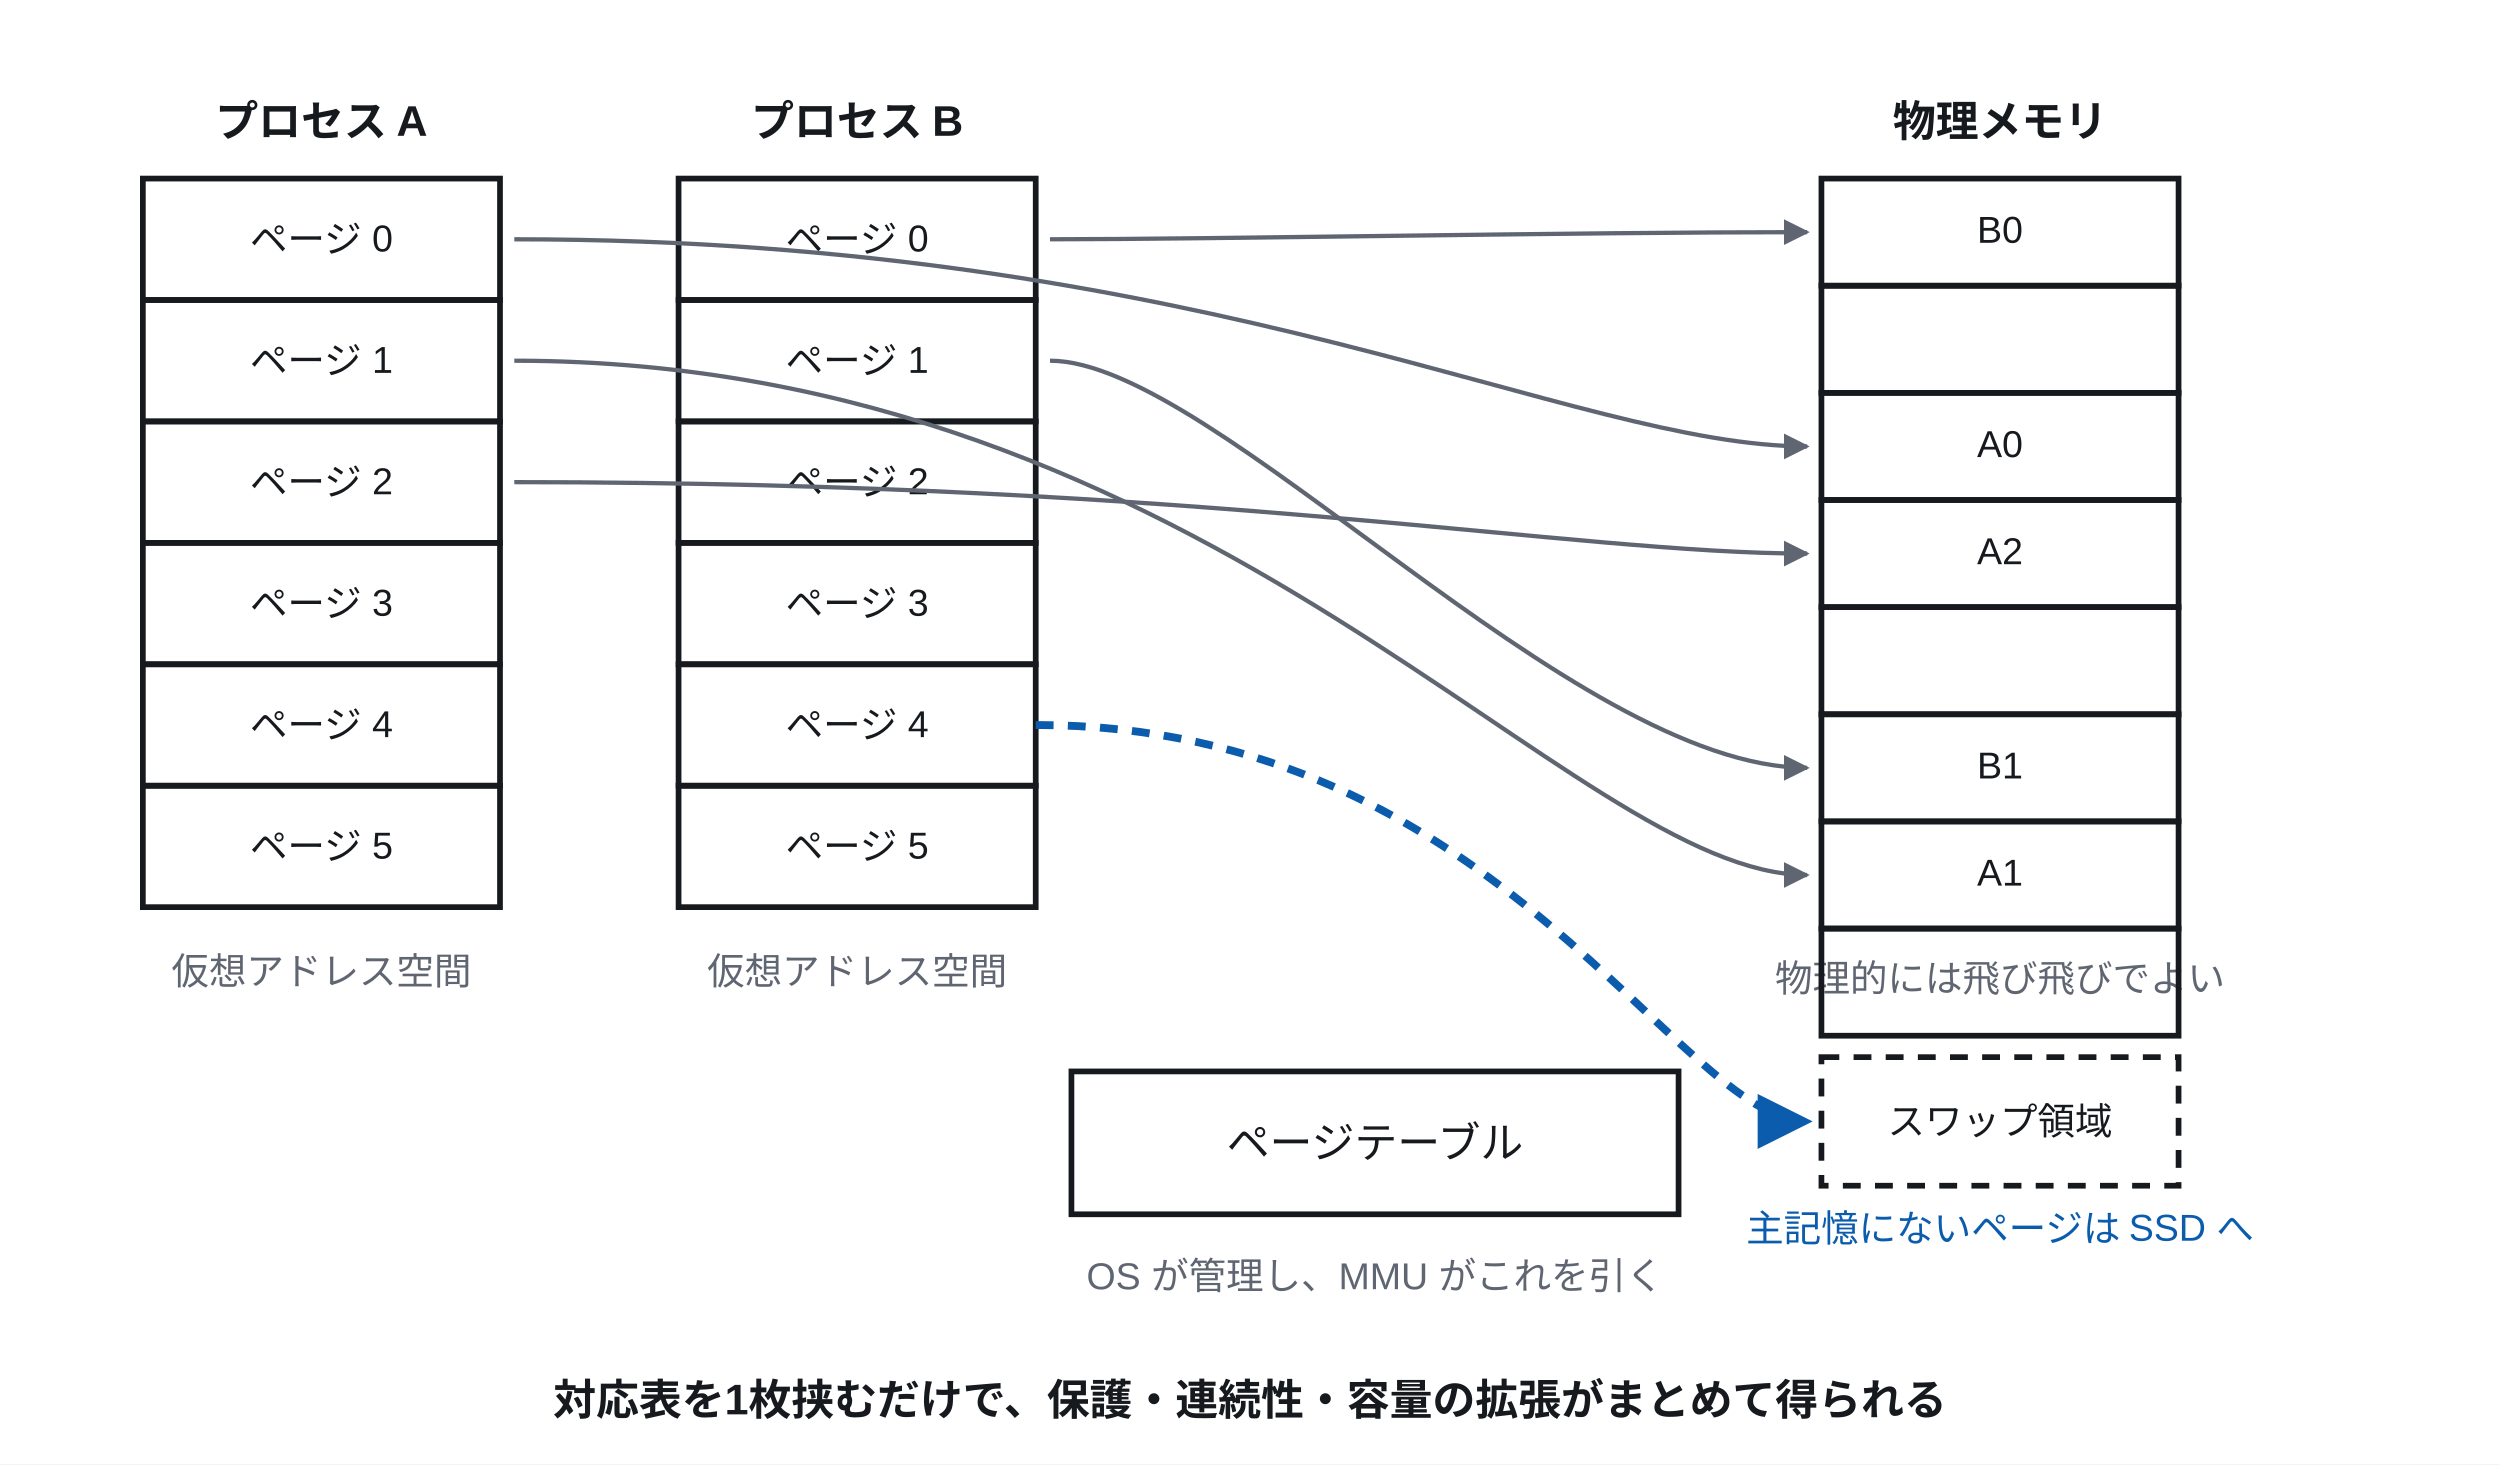
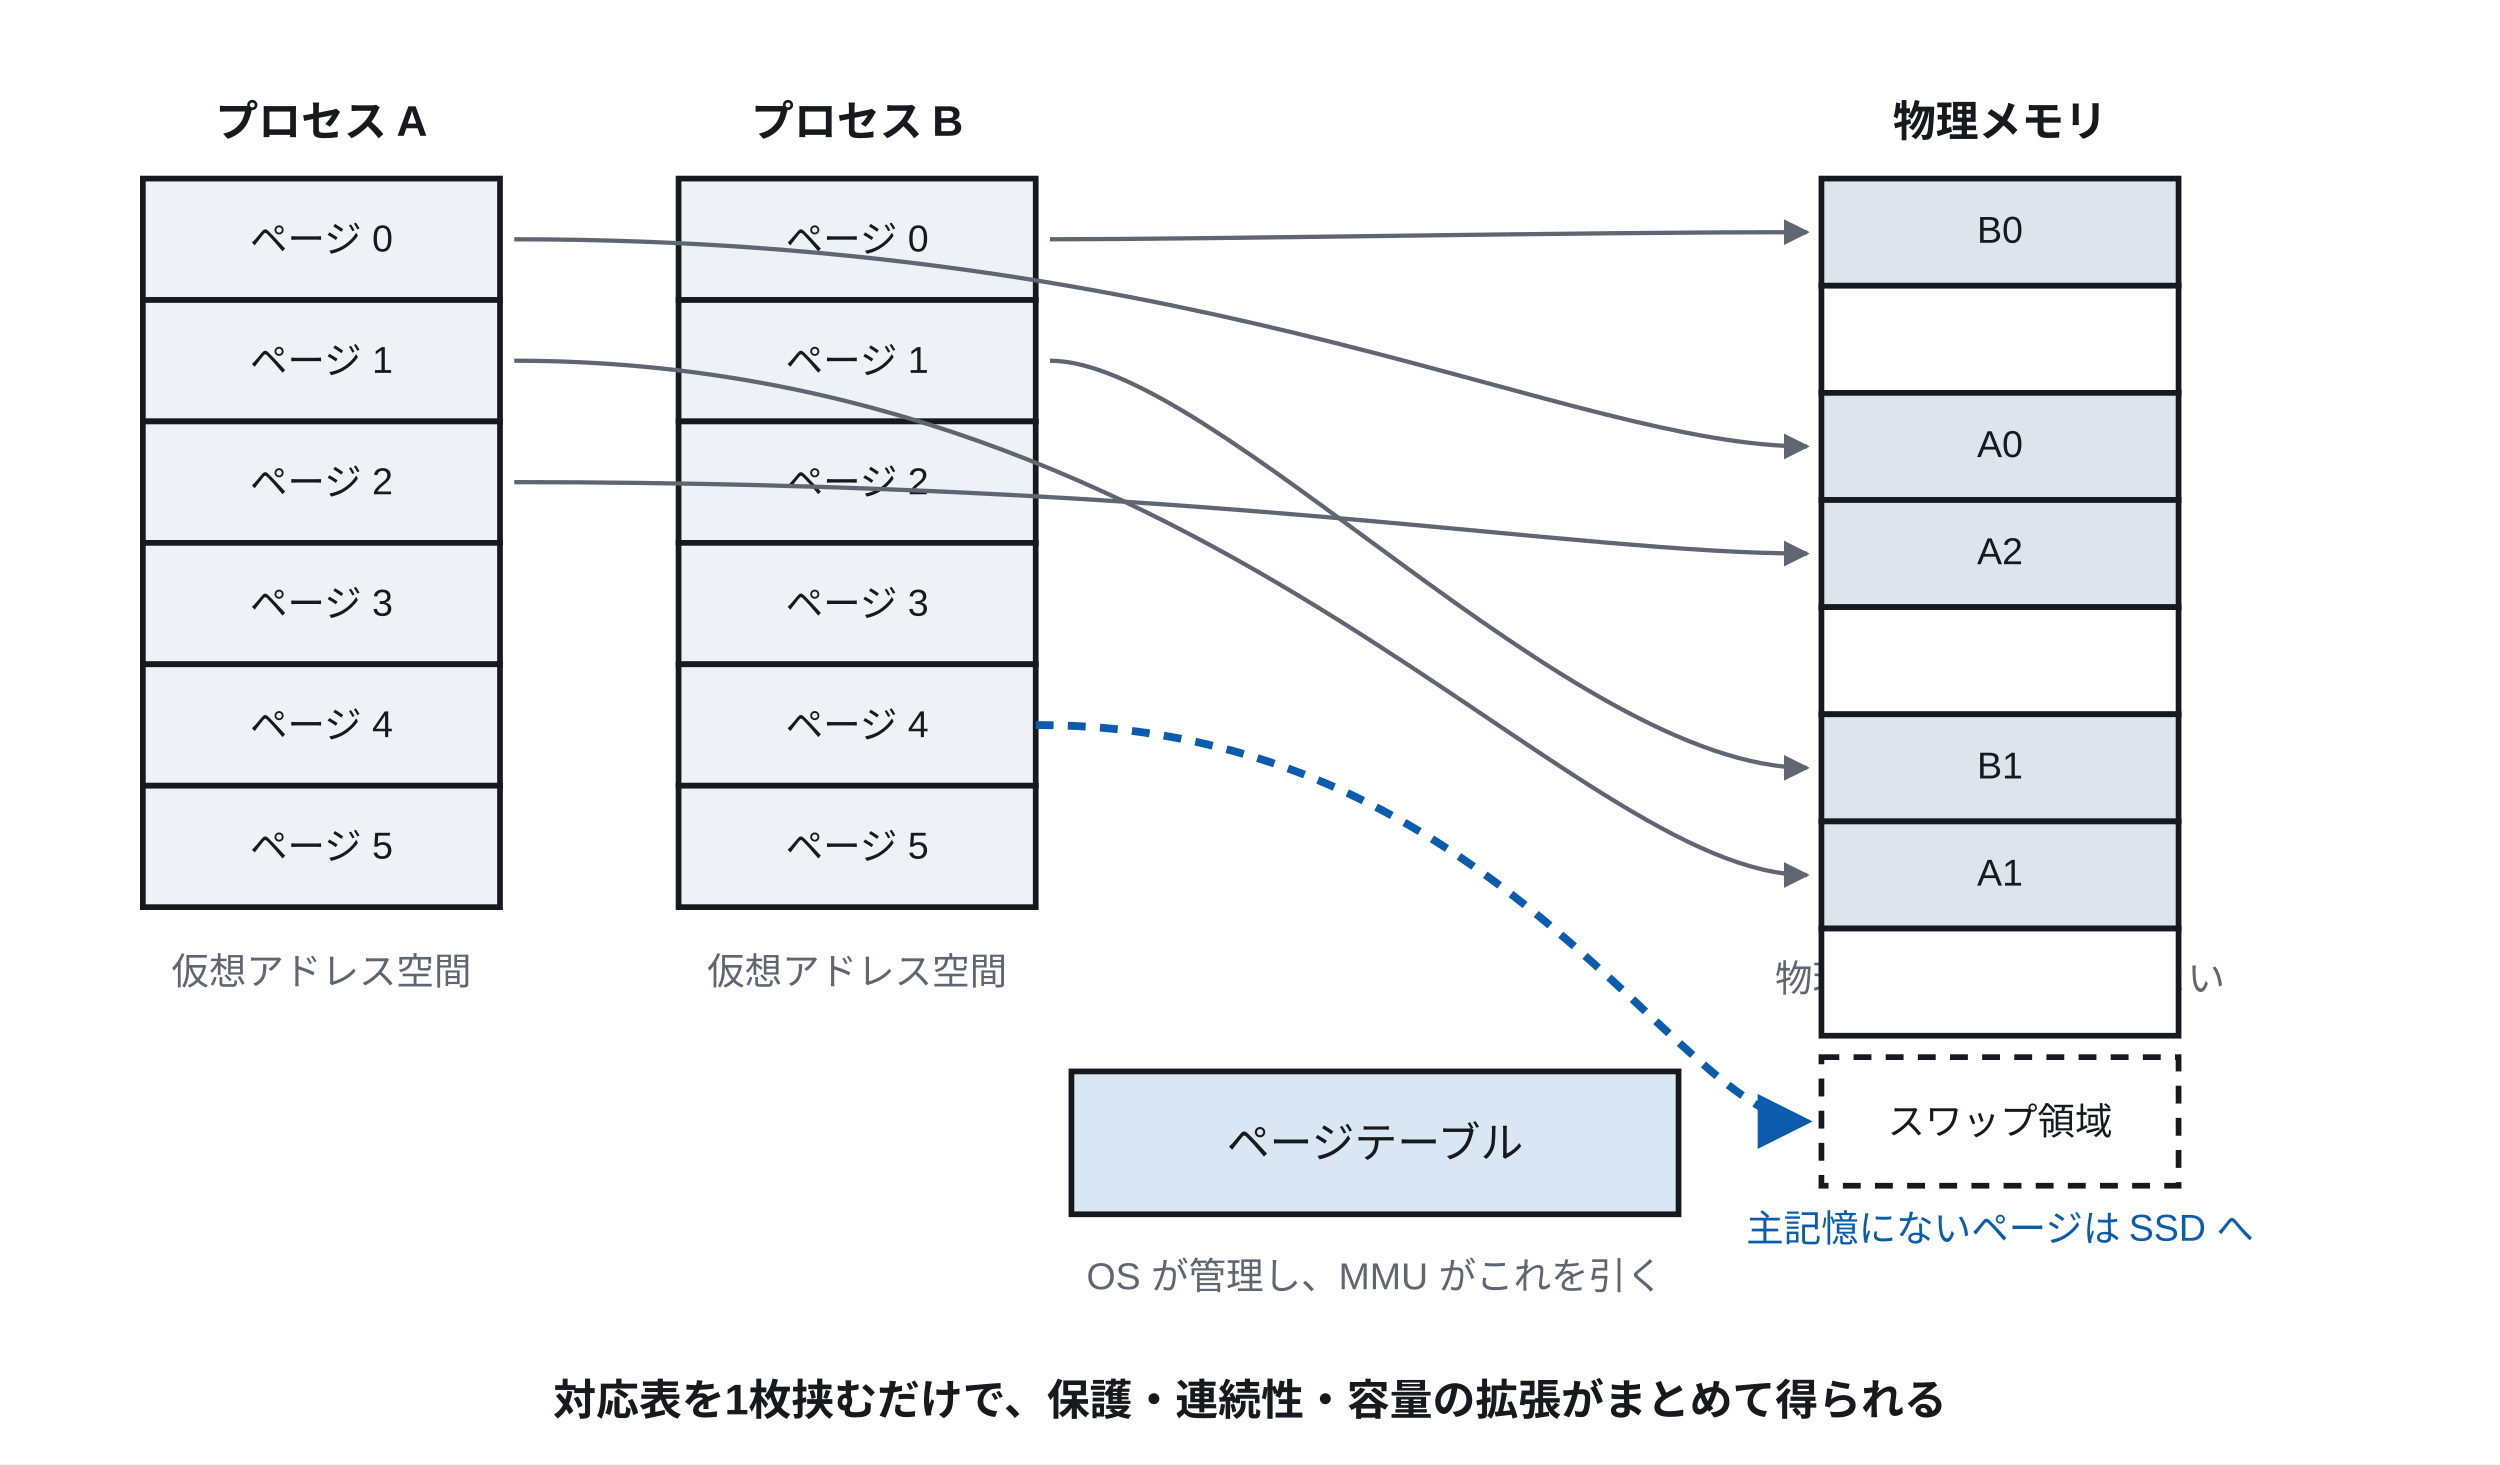
<svg xmlns="http://www.w3.org/2000/svg" viewBox="0 0 700 410" width="700" height="410" role="img">
  <style>
svg { font-family: "Helvetica Neue", Arial, "Hiragino Sans", "Yu Gothic", "Noto Sans JP", sans-serif; }
+ /* 線のクラスを先に置く。fill: none を持たせているのは、線だけの図形が
+    既定の黒で塗られないようにするため。ただしこれを塗りのクラスより
+    後に書くと、同じ詳細度なので後勝ちで cls='tint2 s' の塗りが消える。
+    実際そうなっており、全図で塗りが出ていなかった（2026-09-22 に修正）。 */
+ .s    { stroke: #16191d; stroke-width: 1.6; fill: none; }
+ .s2   { stroke: #16191d; stroke-width: 2.6; fill: none; }
+ .sm   { stroke: #5f6672; stroke-width: 1.2; fill: none; }
+ .sa   { stroke: #0b5cad; stroke-width: 2.2; fill: none; }
+ .dash { stroke-dasharray: 5 4; }
+ .dot  { stroke-dasharray: 1.5 3; }
+ /* 塗りのクラス。線のクラスより後に置くことで cls='tint2 s' が塗られる */
.bg   { fill: #ffffff; }
.ink  { fill: #16191d; }
.mut  { fill: #5f6672; }
.tint { fill: #eef1f5; }
.tint2{ fill: #dde4ec; }
.acc  { fill: #0b5cad; }
.accT { fill: #d9e6f4; }
.none { fill: none; }
- .s    { stroke: #16191d; stroke-width: 1.6; fill: none; }
- .s2   { stroke: #16191d; stroke-width: 2.6; fill: none; }
- .sm   { stroke: #5f6672; stroke-width: 1.2; fill: none; }
- .sa   { stroke: #0b5cad; stroke-width: 2.2; fill: none; }
- .dash { stroke-dasharray: 5 4; }
- .dot  { stroke-dasharray: 1.5 3; }
text  { fill: #16191d; font-size: 14px; }
.t-s  { font-size: 12px; }
.t-xs { font-size: 10.5px; }
.t-l  { font-size: 17px; }
.t-xl { font-size: 21px; }
.b    { font-weight: 700; }
.i    { font-style: italic; }
.m    { font-family: "SF Mono", Menlo, Consolas, monospace; }
.lbl  { fill: #5f6672; }
@media (prefers-color-scheme: dark) {
  .bg   { fill: #14171b; }
  .ink  { fill: #e8ebef; }
  .mut  { fill: #9aa3b0; }
  .tint { fill: #232830; }
  .tint2{ fill: #2e343d; }
  .acc  { fill: #6ab0f3; }
  .accT { fill: #1e2c3c; }
  .s, .s2 { stroke: #e8ebef; }
  .sm   { stroke: #9aa3b0; }
  .sa   { stroke: #6ab0f3; }
  text  { fill: #e8ebef; }
  .lbl  { fill: #9aa3b0; }
}
</style>
  <defs>
    <marker id="a" viewBox="0 0 10 10" refX="9" refY="5" markerWidth="7" markerHeight="7" orient="auto-start-reverse">
      <path d="M0,0 L10,5 L0,10 z" class="ink" />
    </marker>
    <marker id="aa" viewBox="0 0 10 10" refX="9" refY="5" markerWidth="7" markerHeight="7" orient="auto-start-reverse">
      <path d="M0,0 L10,5 L0,10 z" class="acc" />
    </marker>
    <marker id="am" viewBox="0 0 10 10" refX="9" refY="5" markerWidth="6" markerHeight="6" orient="auto-start-reverse">
      <path d="M0,0 L10,5 L0,10 z" class="mut" />
    </marker>
    <marker id="o" viewBox="0 0 10 10" refX="5" refY="5" markerWidth="6" markerHeight="6">
      <circle cx="5" cy="5" r="3.5" class="bg s" />
    </marker>
  </defs>
  <rect width="700" height="410" class="bg" />
  <text x="90" y="34" text-anchor="middle" dominant-baseline="middle" class="t-s b">プロセス A</text>
  <rect x="40" y="50" width="100" height="34" class="tint s" />
  <text x="90" y="67" text-anchor="middle" dominant-baseline="middle" class="t-xs">ページ 0</text>
  <rect x="40" y="84" width="100" height="34" class="tint s" />
  <text x="90" y="101" text-anchor="middle" dominant-baseline="middle" class="t-xs">ページ 1</text>
  <rect x="40" y="118" width="100" height="34" class="tint s" />
  <text x="90" y="135" text-anchor="middle" dominant-baseline="middle" class="t-xs">ページ 2</text>
  <rect x="40" y="152" width="100" height="34" class="tint s" />
  <text x="90" y="169" text-anchor="middle" dominant-baseline="middle" class="t-xs">ページ 3</text>
  <rect x="40" y="186" width="100" height="34" class="tint s" />
  <text x="90" y="203" text-anchor="middle" dominant-baseline="middle" class="t-xs">ページ 4</text>
  <rect x="40" y="220" width="100" height="34" class="tint s" />
  <text x="90" y="237" text-anchor="middle" dominant-baseline="middle" class="t-xs">ページ 5</text>
  <text x="90" y="272" text-anchor="middle" dominant-baseline="middle" class="t-xs lbl">仮想アドレス空間</text>
  <text x="240" y="34" text-anchor="middle" dominant-baseline="middle" class="t-s b">プロセス B</text>
  <rect x="190" y="50" width="100" height="34" class="tint s" />
  <text x="240" y="67" text-anchor="middle" dominant-baseline="middle" class="t-xs">ページ 0</text>
  <rect x="190" y="84" width="100" height="34" class="tint s" />
  <text x="240" y="101" text-anchor="middle" dominant-baseline="middle" class="t-xs">ページ 1</text>
  <rect x="190" y="118" width="100" height="34" class="tint s" />
  <text x="240" y="135" text-anchor="middle" dominant-baseline="middle" class="t-xs">ページ 2</text>
  <rect x="190" y="152" width="100" height="34" class="tint s" />
  <text x="240" y="169" text-anchor="middle" dominant-baseline="middle" class="t-xs">ページ 3</text>
  <rect x="190" y="186" width="100" height="34" class="tint s" />
  <text x="240" y="203" text-anchor="middle" dominant-baseline="middle" class="t-xs">ページ 4</text>
  <rect x="190" y="220" width="100" height="34" class="tint s" />
  <text x="240" y="237" text-anchor="middle" dominant-baseline="middle" class="t-xs">ページ 5</text>
  <text x="240" y="272" text-anchor="middle" dominant-baseline="middle" class="t-xs lbl">仮想アドレス空間</text>
  <rect x="300" y="300" width="170" height="40" class="accT s" />
  <text x="385.0" y="320.0" text-anchor="middle" dominant-baseline="middle" class="t-s">ページテーブル</text>
  <text x="385" y="358" text-anchor="middle" dominant-baseline="middle" class="t-xs lbl">OS が管理し、MMU がこれを引く</text>
  <text x="560" y="34" text-anchor="middle" dominant-baseline="middle" class="t-s b">物理メモリ</text>
  <text x="560" y="274" text-anchor="middle" dominant-baseline="middle" class="t-xs lbl">物理的には飛び飛びでよい</text>
  <rect x="510" y="50" width="100" height="30" class="tint2 s" />
  <text x="560" y="65" text-anchor="middle" dominant-baseline="middle" class="t-xs">B0</text>
  <rect x="510" y="80" width="100" height="30" class="bg s" />
  <rect x="510" y="110" width="100" height="30" class="tint2 s" />
  <text x="560" y="125" text-anchor="middle" dominant-baseline="middle" class="t-xs">A0</text>
  <rect x="510" y="140" width="100" height="30" class="tint2 s" />
  <text x="560" y="155" text-anchor="middle" dominant-baseline="middle" class="t-xs">A2</text>
  <rect x="510" y="170" width="100" height="30" class="bg s" />
  <rect x="510" y="200" width="100" height="30" class="tint2 s" />
  <text x="560" y="215" text-anchor="middle" dominant-baseline="middle" class="t-xs">B1</text>
  <rect x="510" y="230" width="100" height="30" class="tint2 s" />
  <text x="560" y="245" text-anchor="middle" dominant-baseline="middle" class="t-xs">A1</text>
  <rect x="510" y="260" width="100" height="30" class="bg s" />
  <path d="M144,67 C340,67 440,125 506,125" class="sm" marker-end="url(#am)" />
  <path d="M144,101 C340,101 440,245 506,245" class="sm" marker-end="url(#am)" />
  <path d="M144,135 C340,135 440,155 506,155" class="sm" marker-end="url(#am)" />
  <path d="M294,67 C340,67 440,65 506,65" class="sm" marker-end="url(#am)" />
  <path d="M294,101 C340,101 440,215 506,215" class="sm" marker-end="url(#am)" />
  <rect x="510" y="296" width="100" height="36" class="none s dash" />
  <text x="560.0" y="314.0" text-anchor="middle" dominant-baseline="middle" class="t-xs">スワップ領域</text>
  <path d="M290,203 C420,203 470,314 506,314" class="sa dash" marker-end="url(#aa)" />
  <text x="560" y="344" text-anchor="middle" dominant-baseline="middle" class="t-xs acc">主記憶にないページは SSD へ</text>
  <text x="350" y="392" text-anchor="middle" dominant-baseline="middle" class="t-s b">対応表を1枚挟むだけで、保護・連続性・容量の拡張がまとめて得られる</text>
</svg>
